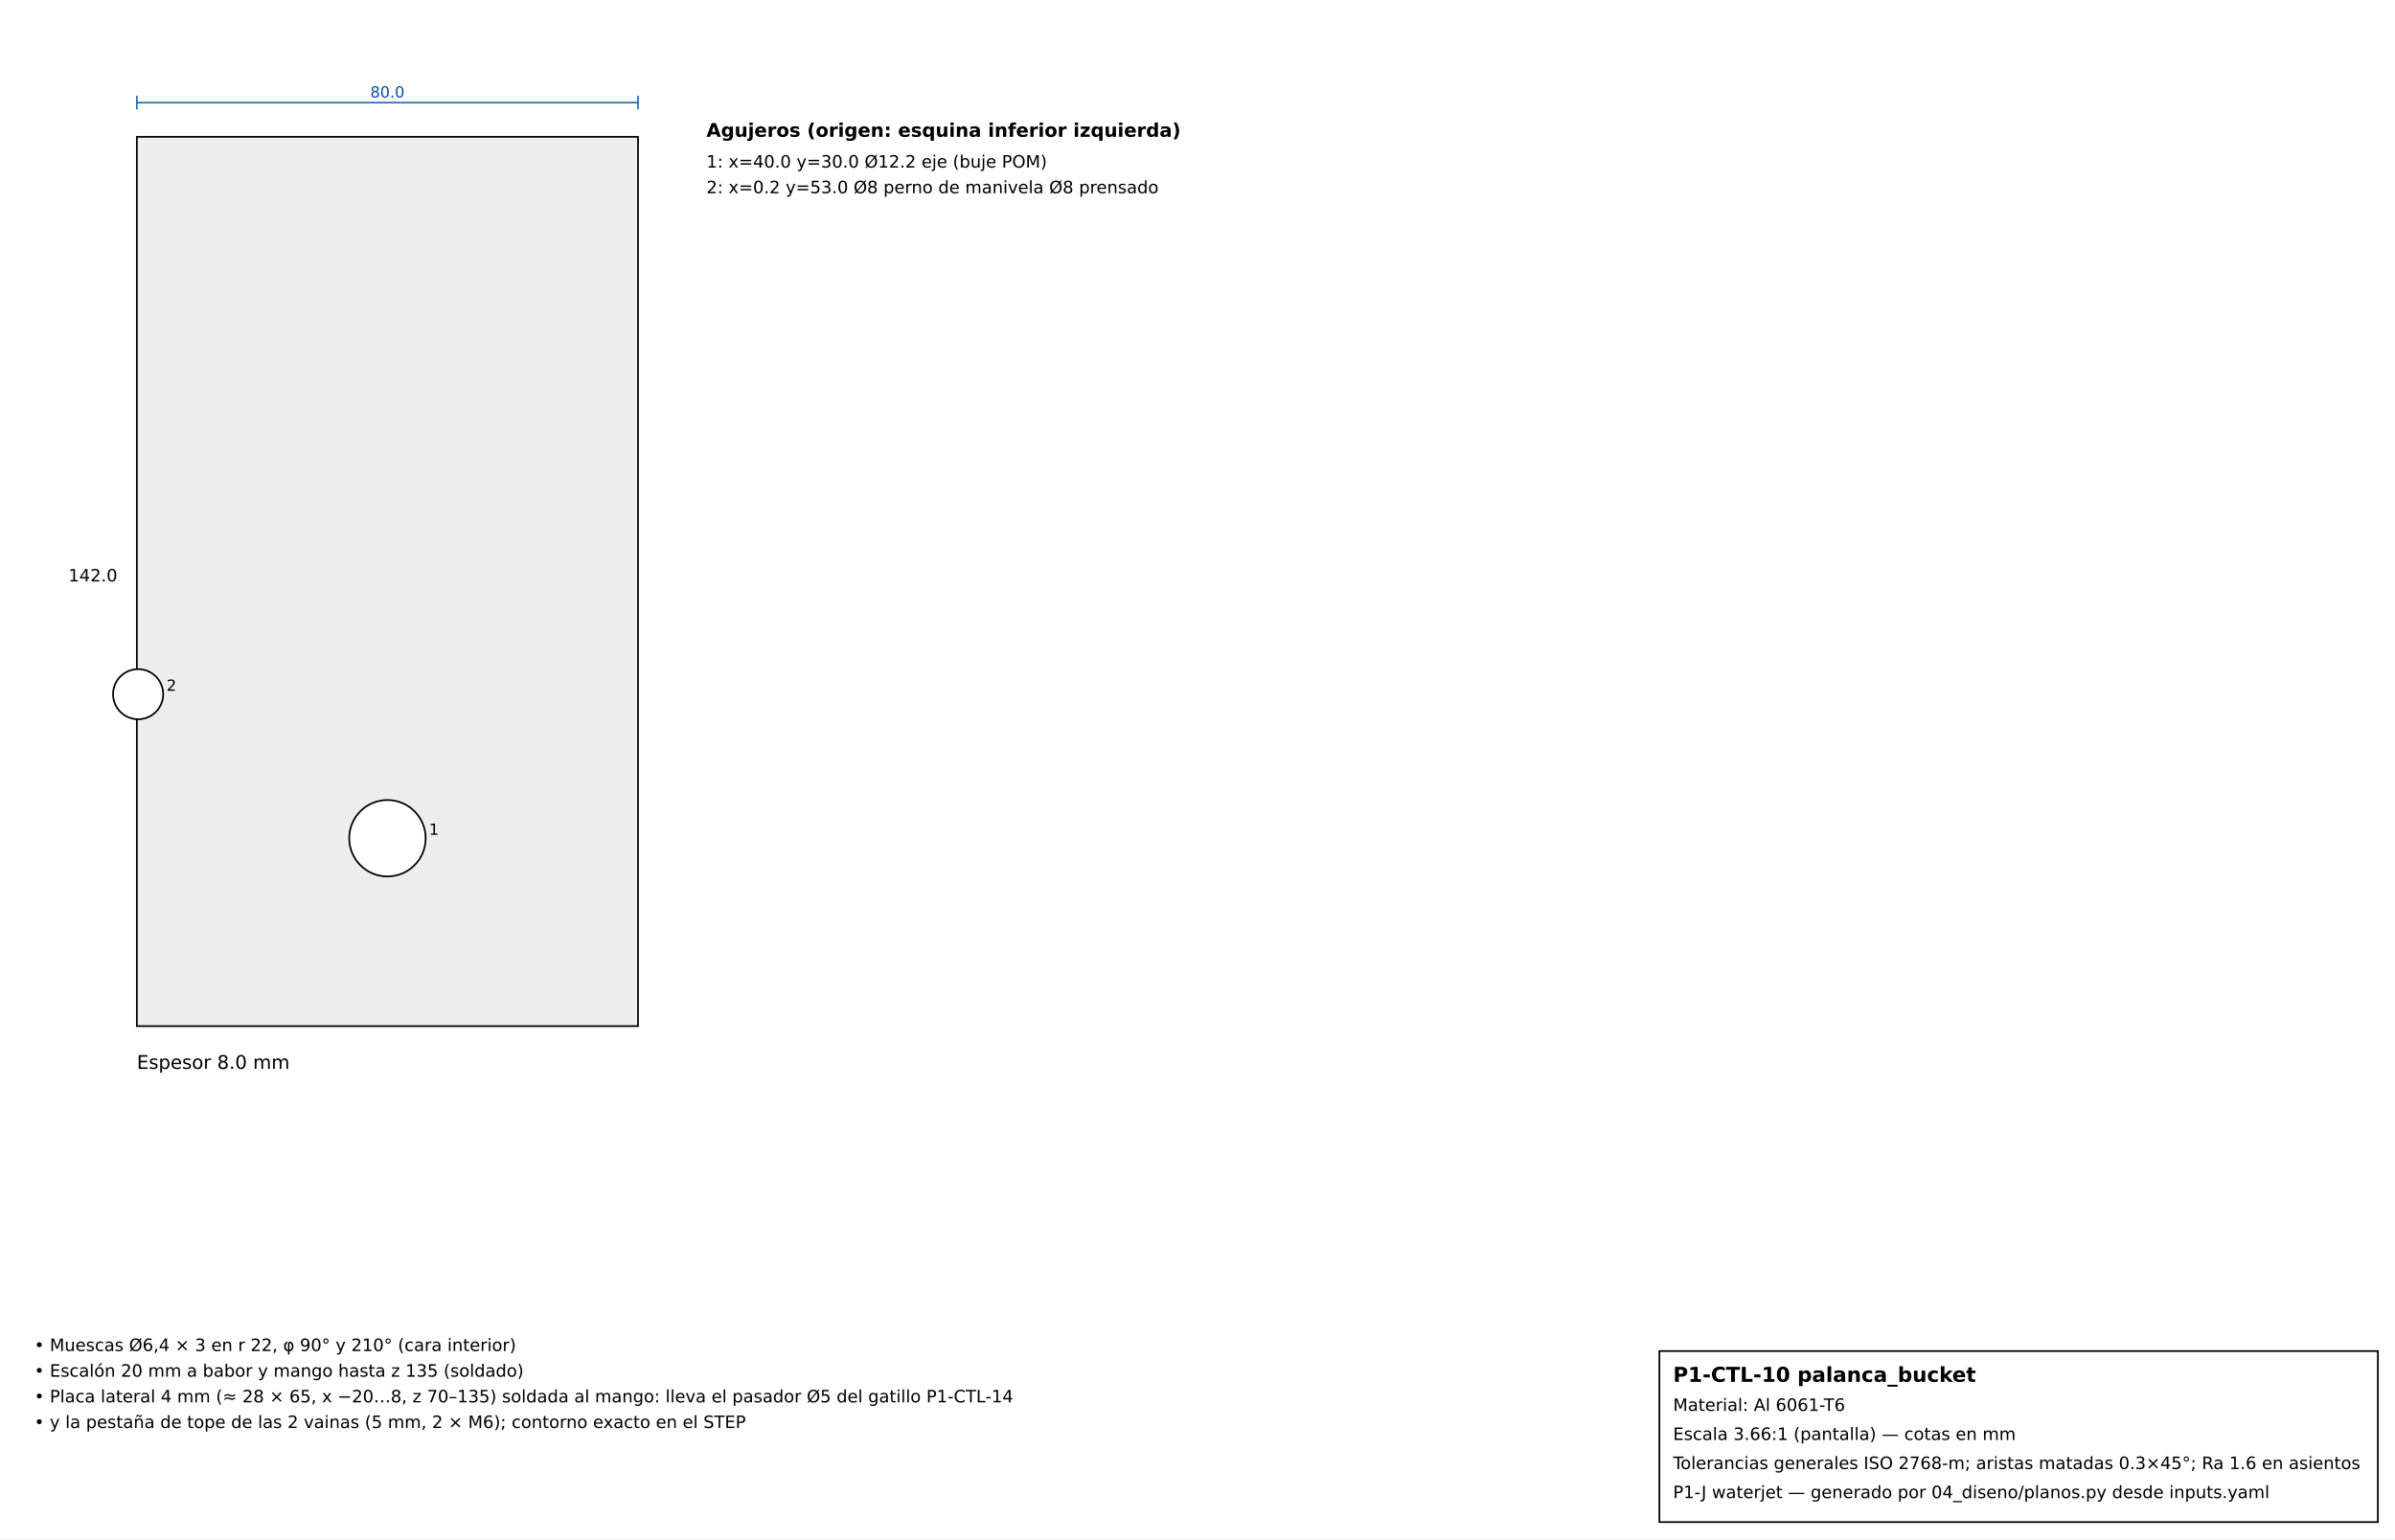
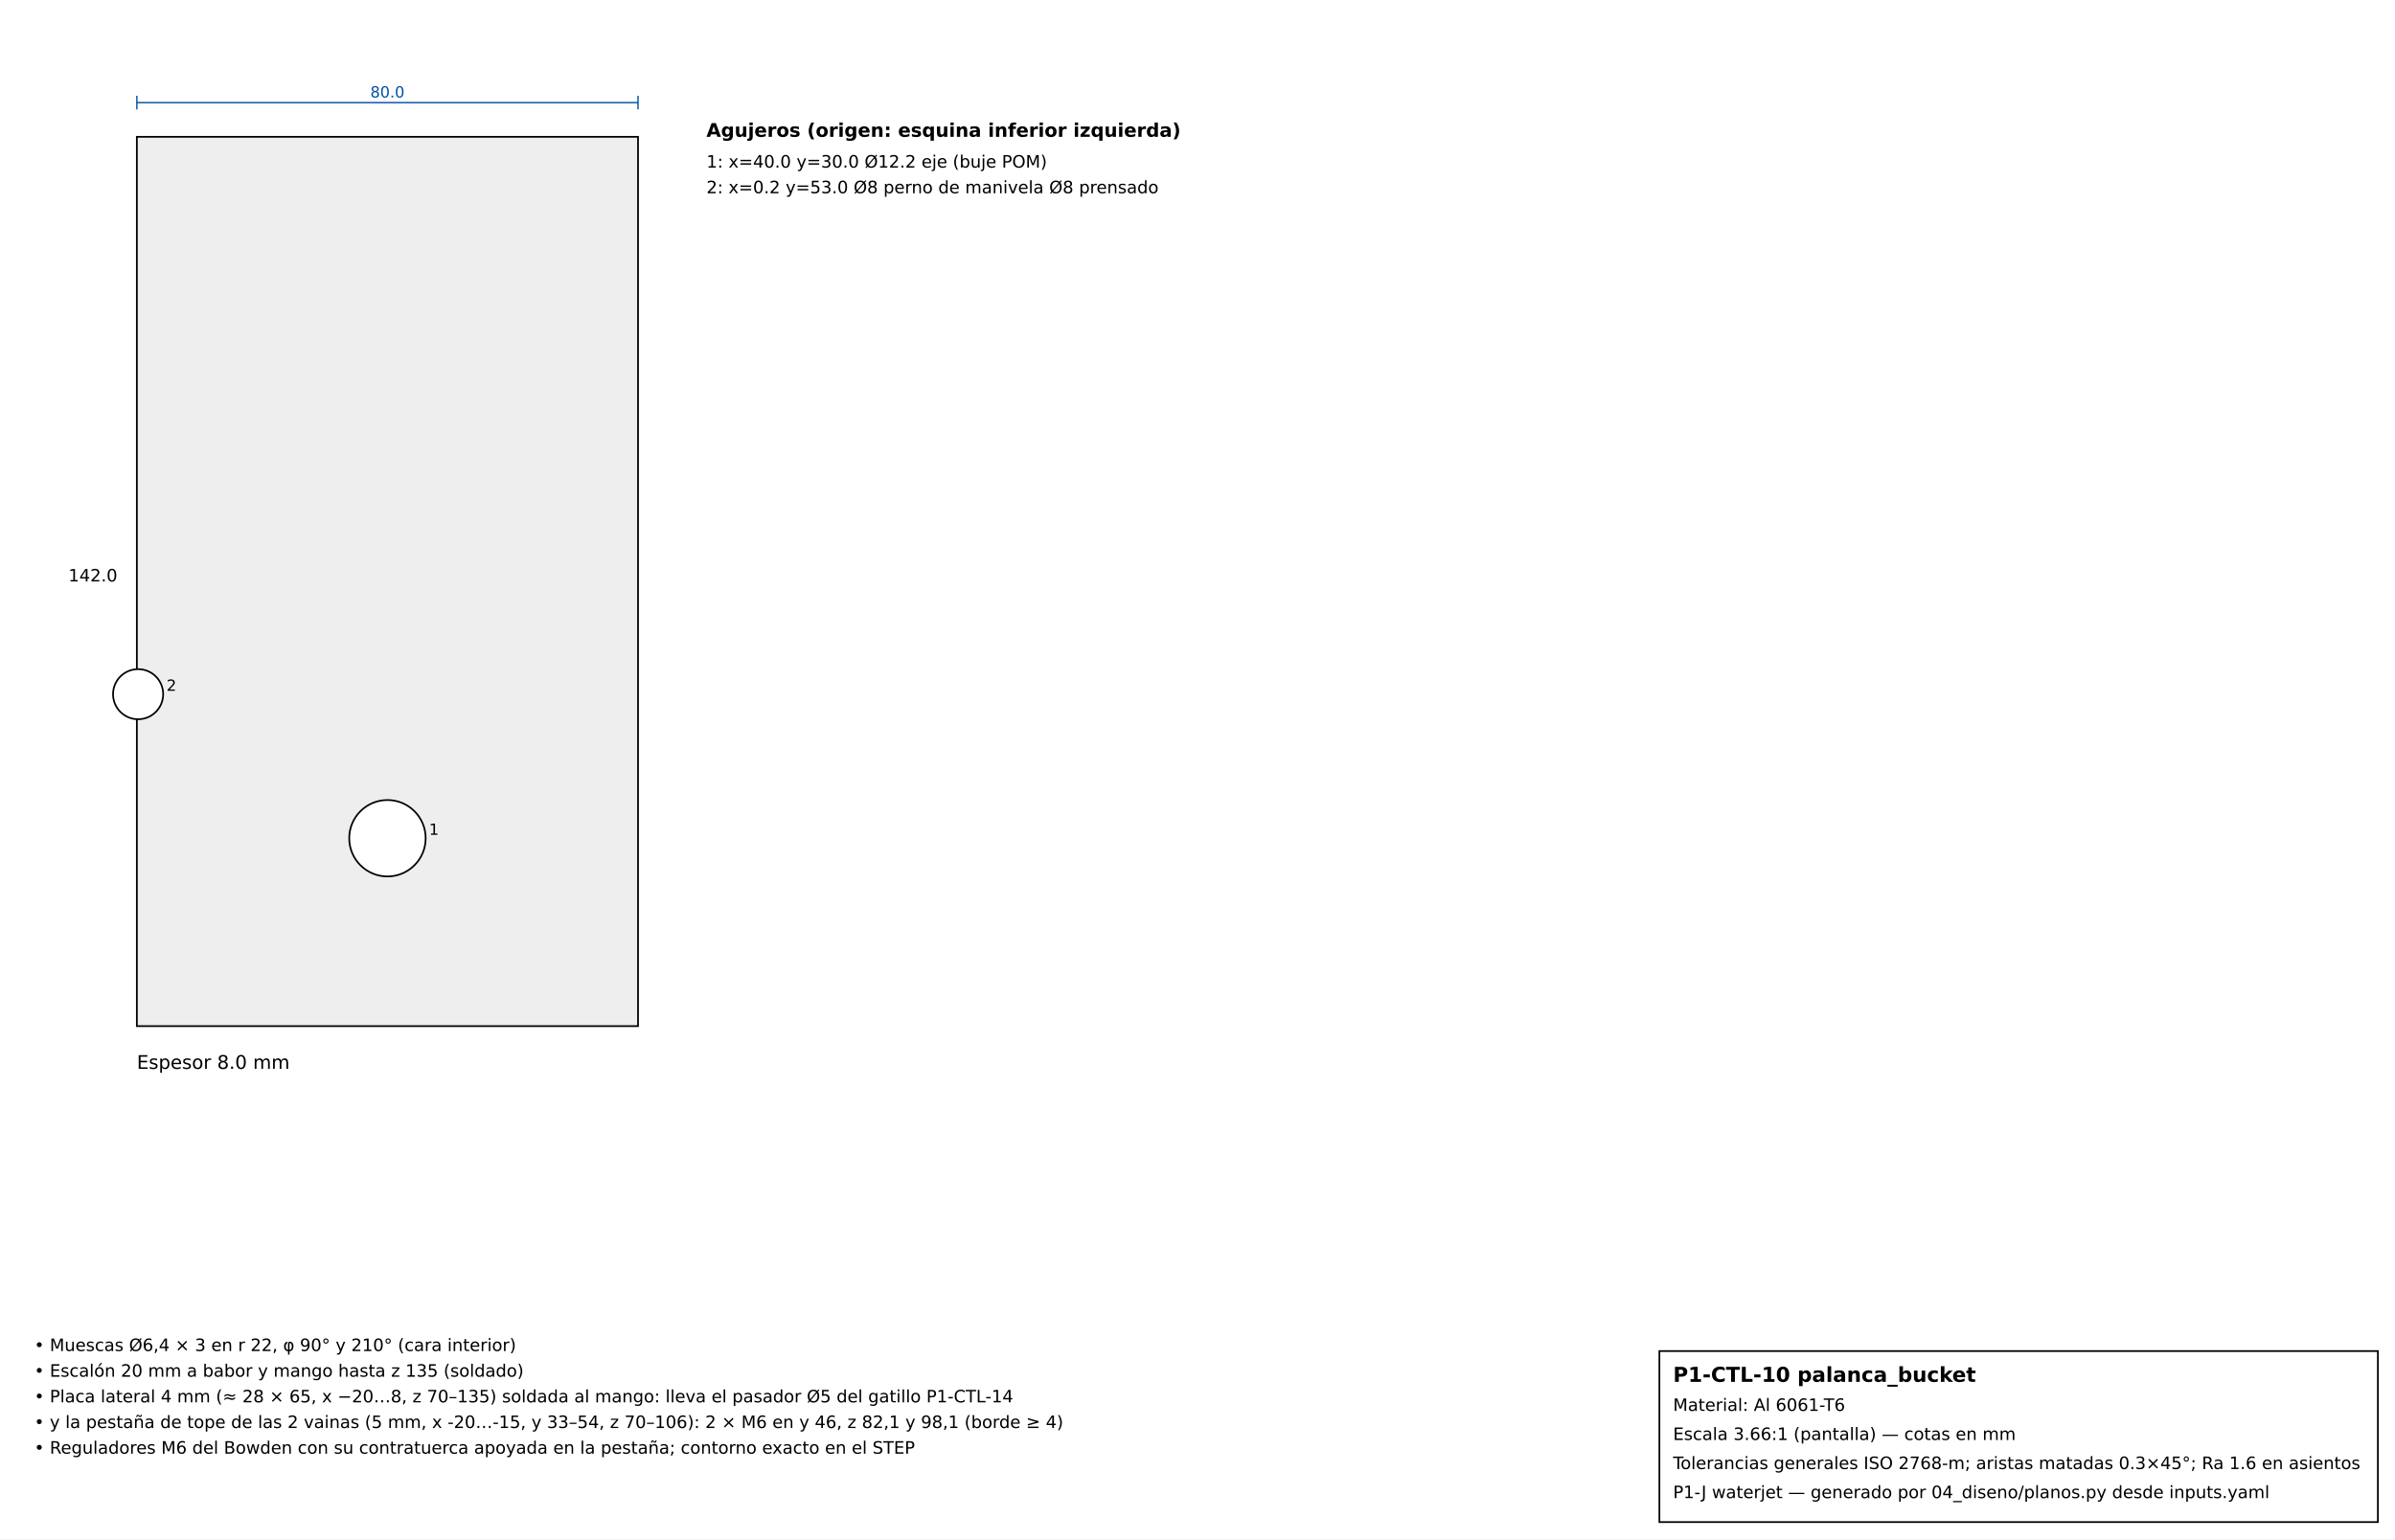
<svg xmlns="http://www.w3.org/2000/svg" baseProfile="full" height="900" version="1.1" width="1400">
  <defs />
  <rect fill="white" height="900" width="1400" x="0" y="0" />
  <rect fill="#eeeeee" height="520.0" stroke="black" width="292.958" x="80" y="80" />
  <circle cx="226.479" cy="490.141" fill="white" r="22.338" stroke="black" />
  <text font-family="DejaVu Sans" font-size="9" x="250.817" y="488.141">1</text>
  <circle cx="80.732" cy="405.915" fill="white" r="14.648" stroke="black" />
  <text font-family="DejaVu Sans" font-size="9" x="97.38" y="403.915">2</text>
  <text font-family="DejaVu Sans" font-size="11" font-weight="bold" x="412.958" y="80">Agujeros (origen: esquina inferior izquierda)</text>
  <text font-family="DejaVu Sans" font-size="10" x="412.958" y="98">1: x=40.0  y=30.0  Ø12.2  eje (buje POM)</text>
  <text font-family="DejaVu Sans" font-size="10" x="412.958" y="113">2: x=0.2  y=53.0  Ø8  perno de manivela Ø8 prensado</text>
  <line stroke="#0050a0" stroke-width="0.8" x1="80" x2="372.958" y1="60" y2="60" />
  <line stroke="#0050a0" stroke-width="0.8" x1="80" x2="80" y1="56" y2="64" />
  <line stroke="#0050a0" stroke-width="0.8" x1="372.958" x2="372.958" y1="56" y2="64" />
  <text fill="#0050a0" font-family="DejaVu Sans" font-size="9" text-anchor="middle" x="226.479" y="57">80.0</text>
  <text font-family="DejaVu Sans" font-size="10" x="40" y="340.0">142.0</text>
  <text font-family="DejaVu Sans" font-size="11" x="80" y="625.0">Espesor 8.0 mm</text>
  <g font-family="DejaVu Sans" font-size="11">
    <rect fill="none" height="100" stroke="black" width="420" x="970" y="790" />
    <text font-size="12" font-weight="bold" x="978" y="808">P1-CTL-10  palanca_bucket</text>
    <text font-size="10" font-weight="normal" x="978" y="825">Material: Al 6061-T6</text>
    <text font-size="10" font-weight="normal" x="978" y="842">Escala 3.66:1 (pantalla)  —  cotas en mm</text>
    <text font-size="10" font-weight="normal" x="978" y="859">Tolerancias generales ISO 2768-m; aristas matadas 0.3×45°; Ra 1.6 en asientos</text>
    <text font-size="10" font-weight="normal" x="978" y="876">P1-J waterjet — generado por 04_diseno/planos.py desde inputs.yaml</text>
    <text font-size="10" x="20" y="790">• Muescas Ø6,4 × 3 en r 22, φ 90° y 210° (cara interior)</text>
    <text font-size="10" x="20" y="805">• Escalón 20 mm a babor y mango hasta z 135 (soldado)</text>
    <text font-size="10" x="20" y="820">• Placa lateral 4 mm (≈ 28 × 65, x −20…8, z 70–135) soldada al mango: lleva el pasador Ø5 del gatillo P1-CTL-14</text>
-     <text font-size="10" x="20" y="835">•   y la pestaña de tope de las 2 vainas (5 mm, 2 × M6); contorno exacto en el STEP</text>
+     <text font-size="10" x="20" y="835">•   y la pestaña de tope de las 2 vainas (5 mm, x -20…-15, y 33–54, z 70–106): 2 × M6 en y 46, z 82,1 y 98,1 (borde ≥ 4)</text>
+     <text font-size="10" x="20" y="850">•   Reguladores M6 del Bowden con su contratuerca apoyada en la pestaña; contorno exacto en el STEP</text>
  </g>
</svg>
